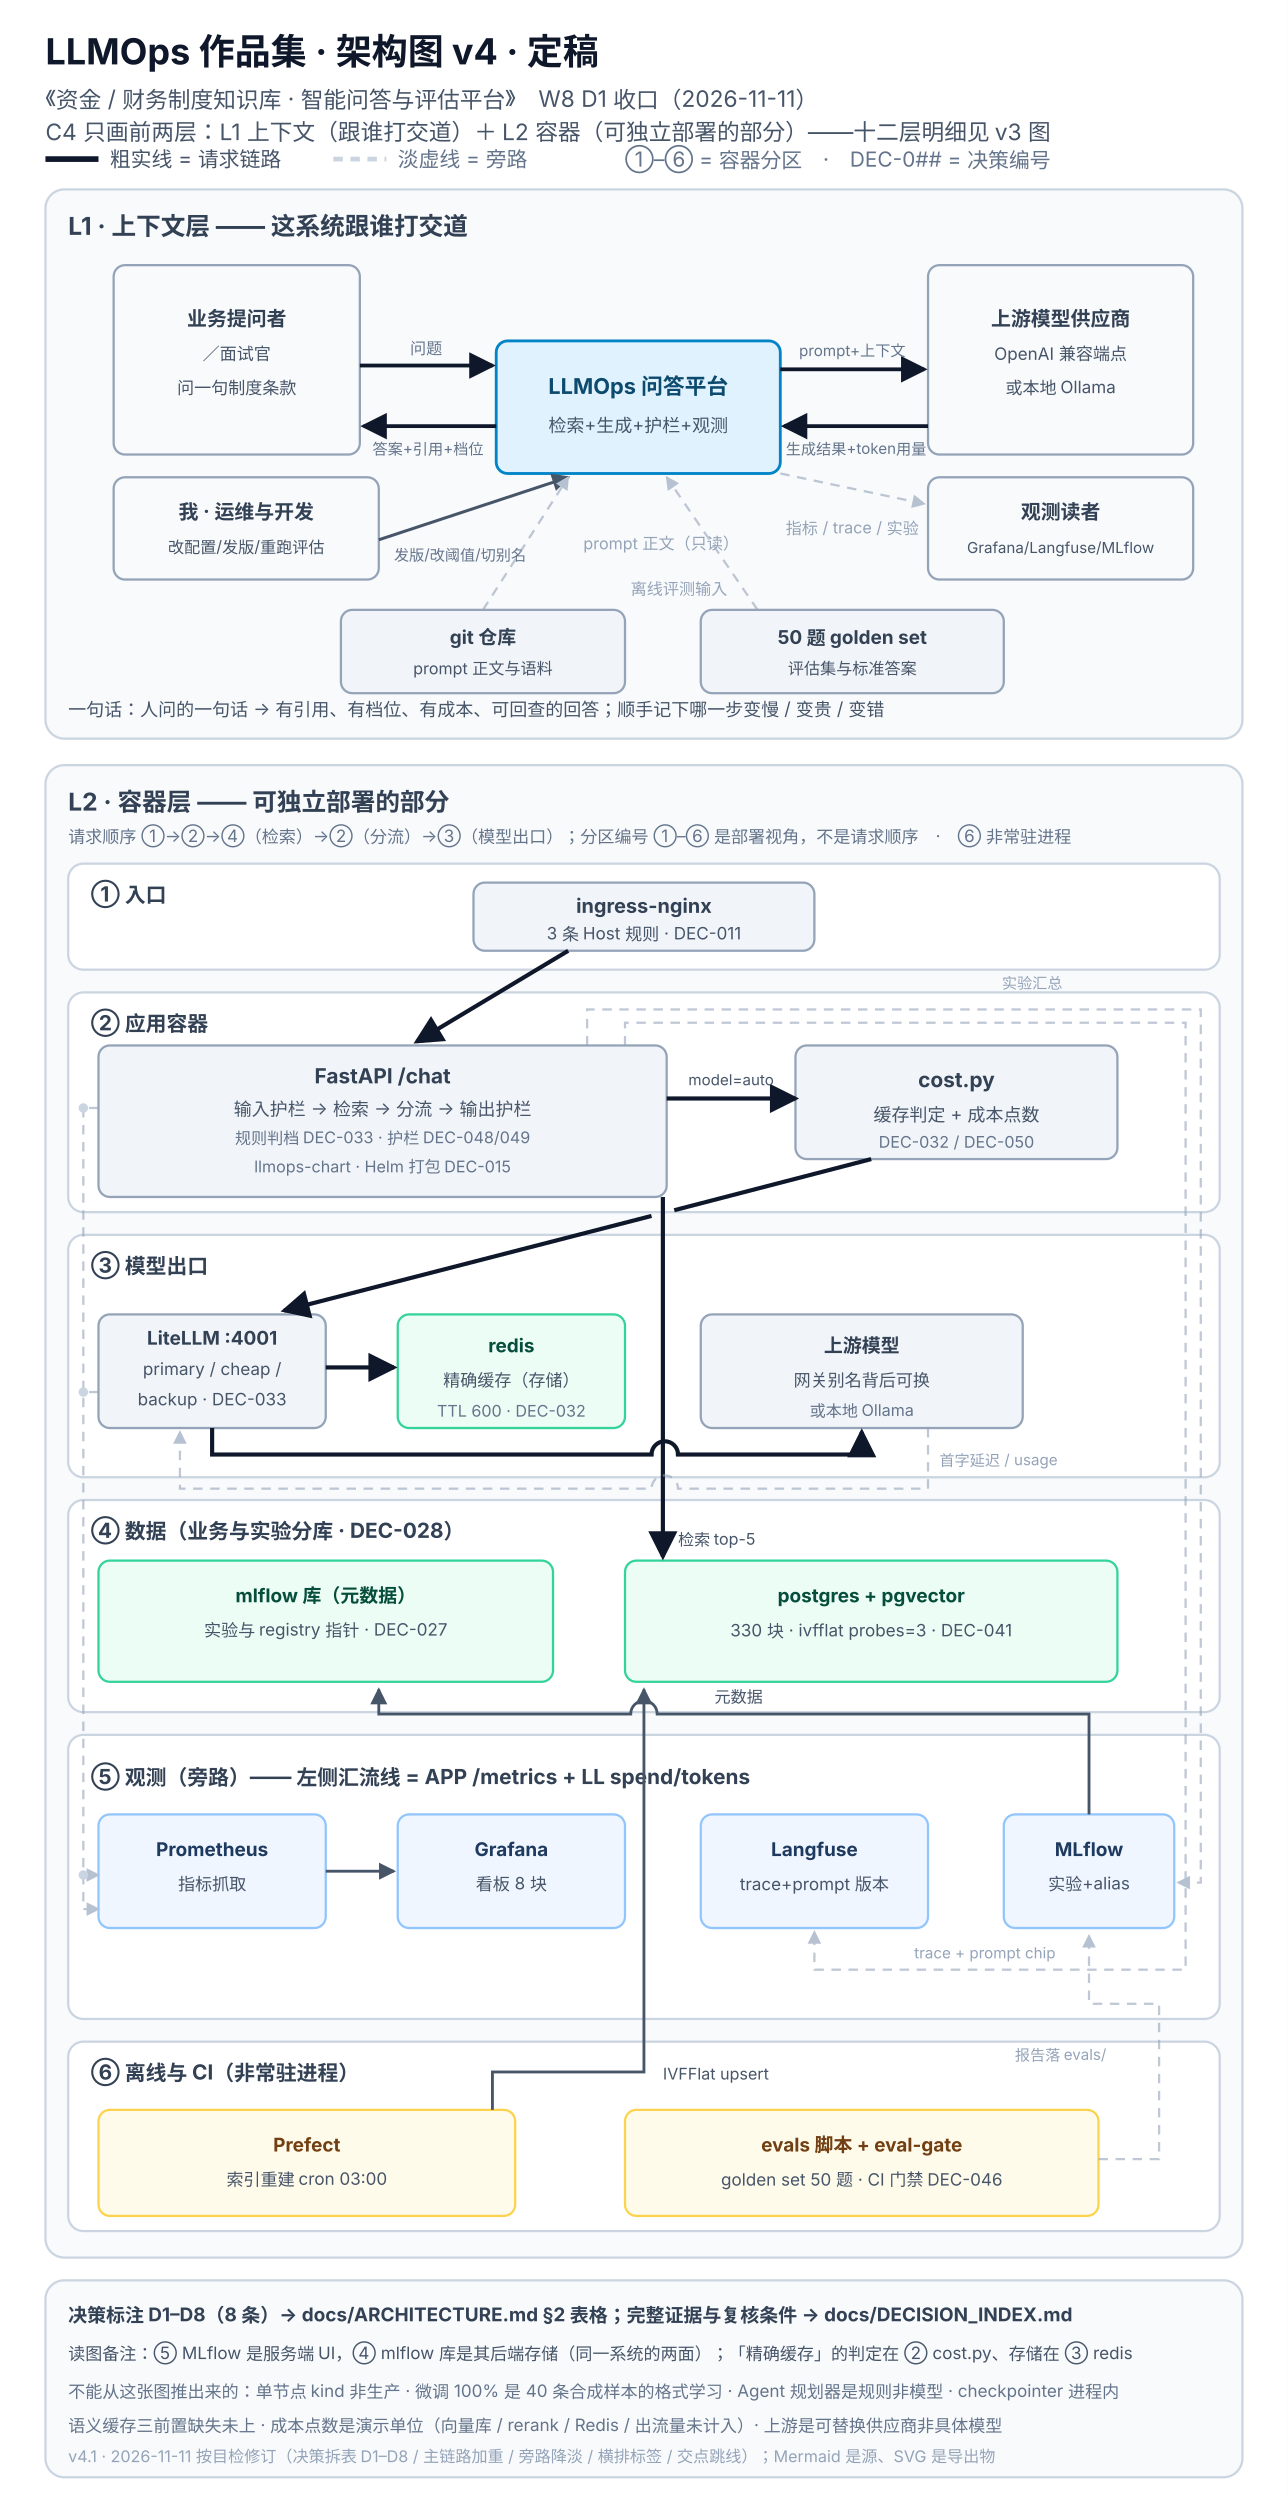
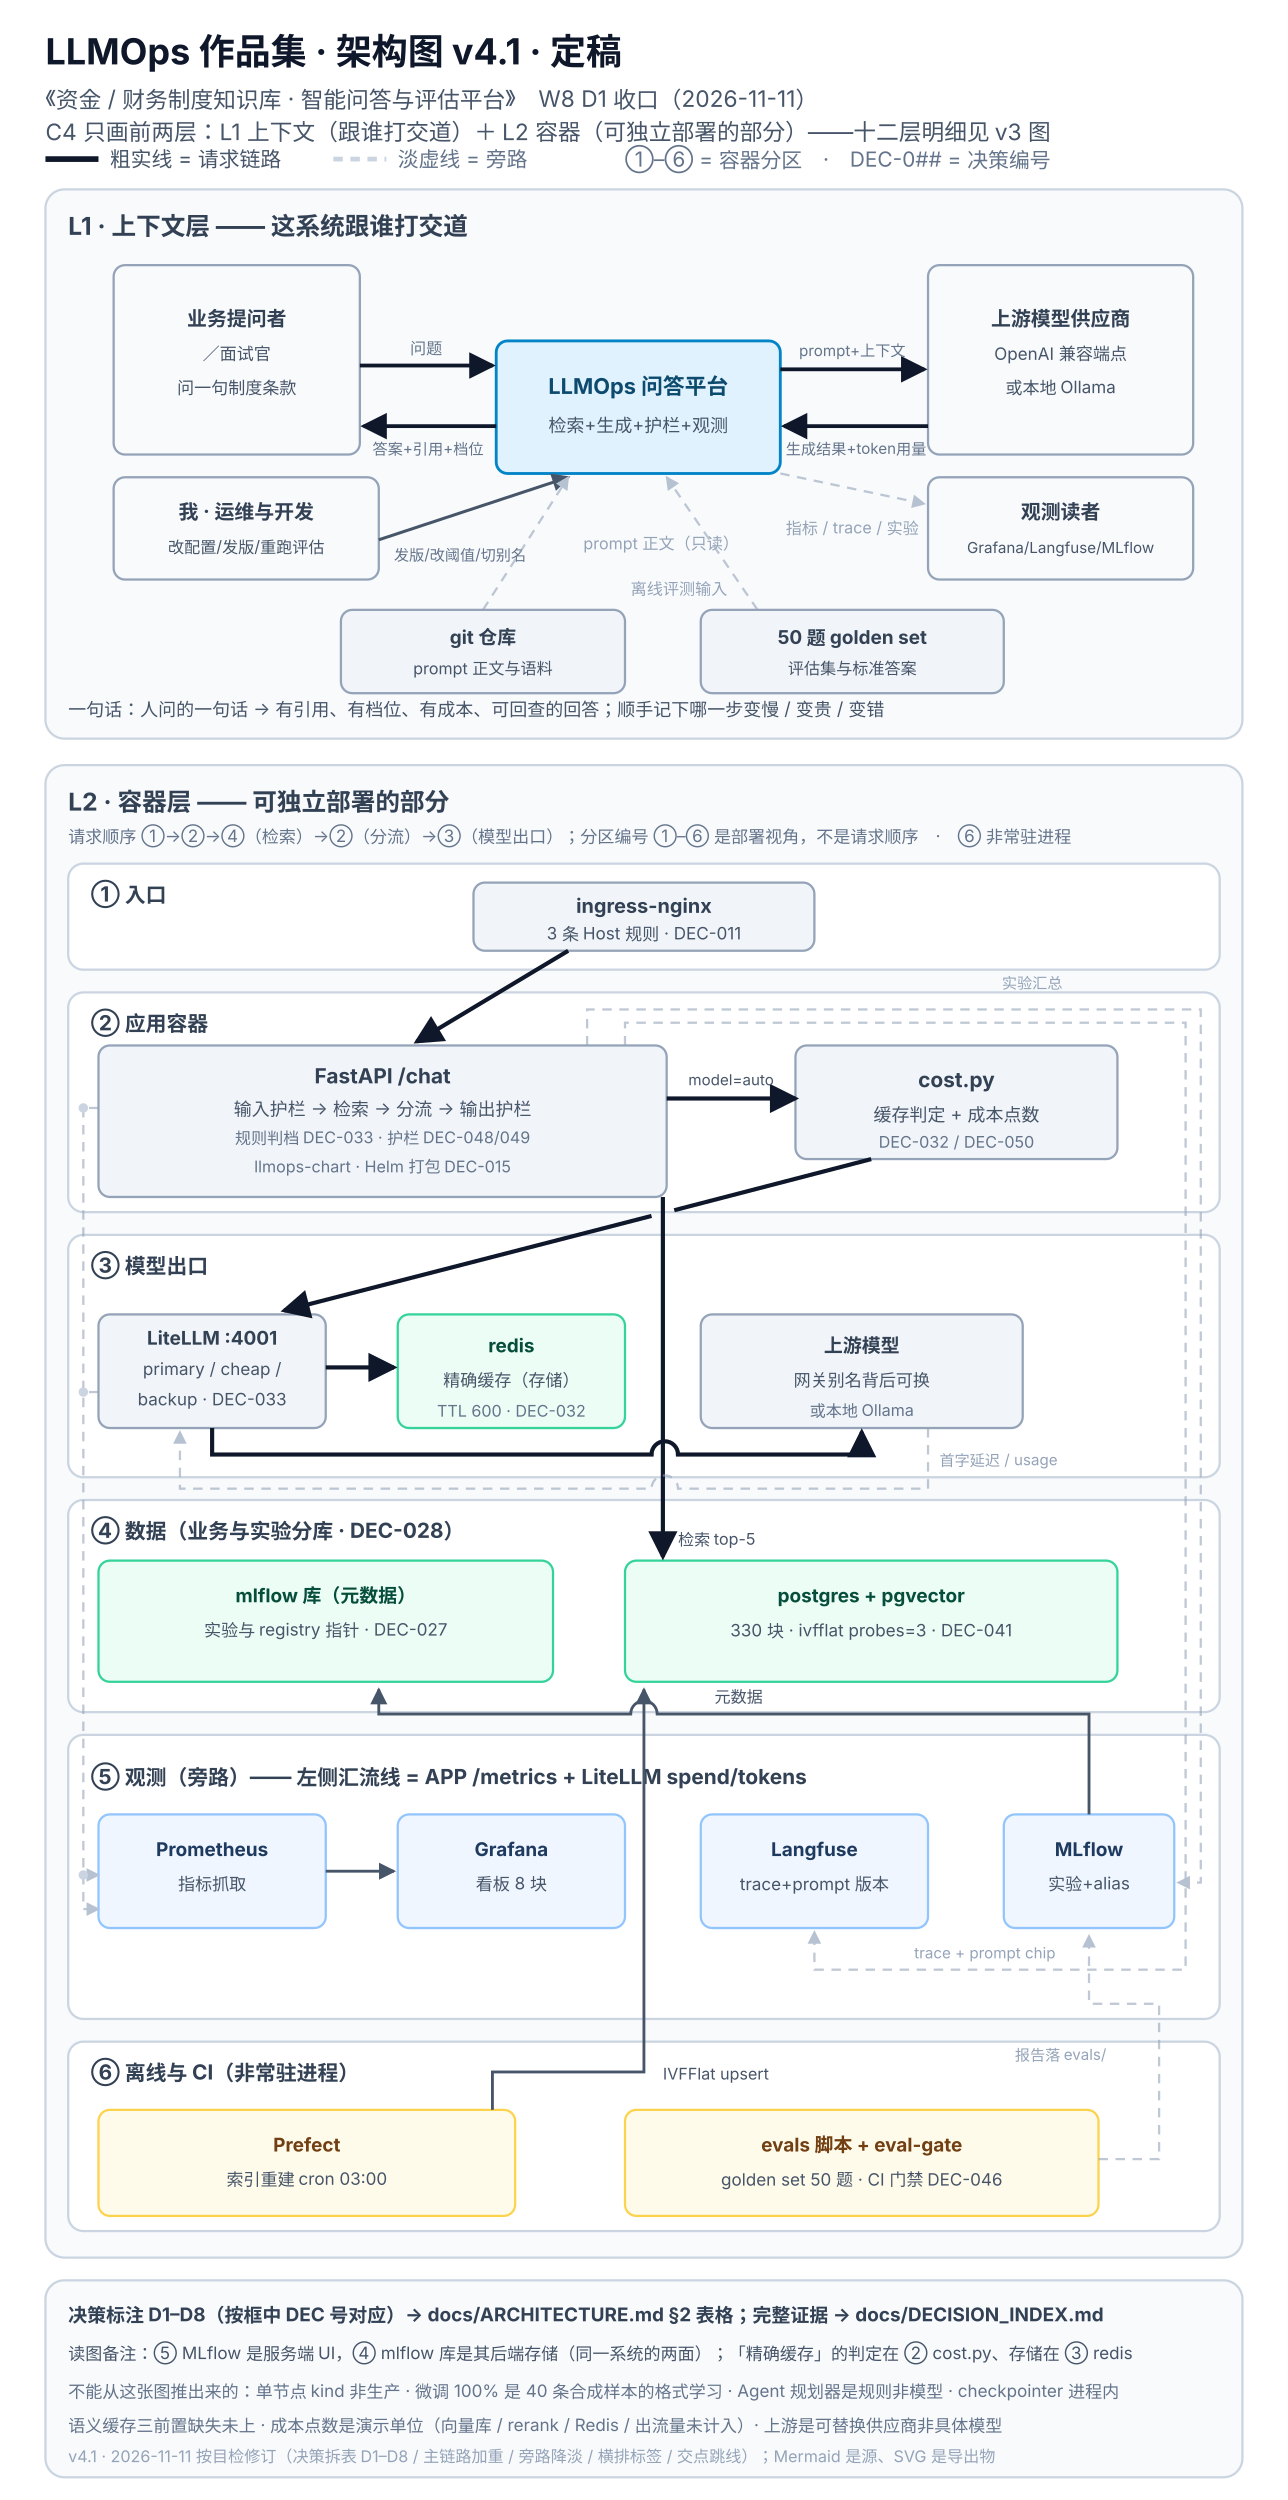
<svg xmlns="http://www.w3.org/2000/svg" viewBox="0 0 680 1320" width="680" height="1320" font-family="-apple-system, BlinkMacSystemFont, 'Segoe UI', 'Microsoft YaHei', sans-serif">
  <defs>
    <marker id="ahd" viewBox="0 0 8 8" refX="7" refY="4" markerWidth="7" markerHeight="7" orient="auto">
      <path d="M0,0 L8,4 L0,8 z" fill="#0f172a" />
    </marker>
    <marker id="ahm" viewBox="0 0 8 8" refX="7" refY="4" markerWidth="6" markerHeight="6" orient="auto">
      <path d="M0,0 L8,4 L0,8 z" fill="#475569" />
    </marker>
    <marker id="ahl" viewBox="0 0 8 8" refX="7" refY="4" markerWidth="6" markerHeight="6" orient="auto">
      <path d="M0,0 L8,4 L0,8 z" fill="#b6c2d1" />
    </marker>
  </defs>
  <rect width="680" height="1320" fill="#ffffff" />
-   <text x="24" y="34" font-size="19" font-weight="700" fill="#0f172a">LLMOps 作品集 · 架构图 v4 · 定稿</text>
+   <text x="24" y="34" font-size="19" font-weight="700" fill="#0f172a">LLMOps 作品集 · 架构图 v4.1 · 定稿</text>
  <text x="24" y="56" font-size="12" fill="#475569">《资金 / 财务制度知识库 · 智能问答与评估平台》　W8 D1 收口（2026-11-11）</text>
  <text x="24" y="74" font-size="12" fill="#475569">C4 只画前两层：L1 上下文（跟谁打交道）＋ L2 容器（可独立部署的部分）——十二层明细见 v3 图</text>
  <line x1="24" y1="84" x2="52" y2="84" stroke="#0f172a" stroke-width="3" />
  <text x="58" y="88" font-size="11" fill="#475569">粗实线 = 请求链路</text>
  <line x1="176" y1="84" x2="204" y2="84" stroke="#cbd5e1" stroke-width="2.5" stroke-dasharray="5 4" />
  <text x="210" y="88" font-size="11" fill="#64748b">淡虚线 = 旁路</text>
  <text x="330" y="88" font-size="11" fill="#64748b">①–⑥ = 容器分区　·　DEC-0## = 决策编号</text>
  <rect x="24" y="100" width="632" height="290" rx="10" fill="#f8fafc" stroke="#cbd5e1" stroke-width="1.2" />
  <text x="36" y="124" font-size="13" font-weight="700" fill="#334155">L1 · 上下文层 —— 这系统跟谁打交道</text>
  <rect class="node" x="60" y="140" width="130" height="100" rx="6" fill="#f8fafc" stroke="#94a3b8" stroke-width="1.2" />
  <text x="125" y="172" font-size="10.5" font-weight="700" fill="#334155" text-anchor="middle">业务提问者</text>
  <text x="125" y="190" font-size="9" fill="#475569" text-anchor="middle">／面试官</text>
  <text x="125" y="208" font-size="9" fill="#475569" text-anchor="middle">问一句制度条款</text>
  <rect class="node" x="262" y="180" width="150" height="70" rx="6" fill="#e0f2fe" stroke="#0284c7" stroke-width="1.5" />
  <text x="337" y="208" font-size="11.5" font-weight="700" fill="#0c4a6e" text-anchor="middle">LLMOps 问答平台</text>
  <text x="337" y="228" font-size="9.5" fill="#475569" text-anchor="middle">检索+生成+护栏+观测</text>
  <rect class="node" x="490" y="140" width="140" height="100" rx="6" fill="#f8fafc" stroke="#94a3b8" stroke-width="1.2" />
  <text x="560" y="172" font-size="10.5" font-weight="700" fill="#334155" text-anchor="middle">上游模型供应商</text>
  <text x="560" y="190" font-size="9" fill="#475569" text-anchor="middle">OpenAI 兼容端点</text>
  <text x="560" y="208" font-size="9" fill="#475569" text-anchor="middle">或本地 Ollama</text>
  <rect class="node" x="60" y="252" width="140" height="54" rx="6" fill="#f8fafc" stroke="#94a3b8" stroke-width="1.2" />
  <text x="130" y="274" font-size="10.5" font-weight="700" fill="#334155" text-anchor="middle">我 · 运维与开发</text>
  <text x="130" y="292" font-size="8.5" fill="#475569" text-anchor="middle">改配置/发版/重跑评估</text>
  <rect class="node" x="490" y="252" width="140" height="54" rx="6" fill="#f8fafc" stroke="#94a3b8" stroke-width="1.2" />
  <text x="560" y="274" font-size="10.5" font-weight="700" fill="#334155" text-anchor="middle">观测读者</text>
  <text x="560" y="292" font-size="8" fill="#475569" text-anchor="middle">Grafana/Langfuse/MLflow</text>
  <rect class="node" x="180" y="322" width="150" height="44" rx="6" fill="#f1f5f9" stroke="#94a3b8" stroke-width="1.2" />
  <text x="255" y="340" font-size="10" font-weight="700" fill="#334155" text-anchor="middle">git 仓库</text>
  <text x="255" y="356" font-size="8.5" fill="#475569" text-anchor="middle">prompt 正文与语料</text>
  <rect class="node" x="370" y="322" width="160" height="44" rx="6" fill="#f1f5f9" stroke="#94a3b8" stroke-width="1.2" />
  <text x="450" y="340" font-size="10" font-weight="700" fill="#334155" text-anchor="middle">50 题 golden set</text>
  <text x="450" y="356" font-size="8.5" fill="#475569" text-anchor="middle">评估集与标准答案</text>
  <path class="edge" d="M190,193 L260,193" fill="none" stroke="#0f172a" stroke-width="2" marker-end="url(#ahd)" />
  <text x="225" y="187" font-size="8.5" fill="#64748b" text-anchor="middle">问题</text>
  <path class="edge" d="M262,225 L192,225" fill="none" stroke="#0f172a" stroke-width="2" marker-end="url(#ahd)" />
  <text x="226" y="240" font-size="8" fill="#64748b" text-anchor="middle">答案+引用+档位</text>
  <path class="edge" d="M200,285 L300,252" fill="none" stroke="#475569" stroke-width="1.6" marker-end="url(#ahm)" />
  <text x="208" y="296" font-size="8" fill="#64748b">发版/改阈值/切别名</text>
  <path class="edge" d="M412,195 L488,195" fill="none" stroke="#0f172a" stroke-width="2" marker-end="url(#ahd)" />
  <text x="450" y="188" font-size="8" fill="#64748b" text-anchor="middle">prompt+上下文</text>
  <path class="edge" d="M490,225 L414,225" fill="none" stroke="#0f172a" stroke-width="2" marker-end="url(#ahd)" />
  <text x="452" y="240" font-size="8" fill="#64748b" text-anchor="middle">生成结果+token用量</text>
  <path class="edge" d="M412,250 L488,266" fill="none" stroke="#94a3b8" stroke-width="1.2" stroke-dasharray="5 4" stroke-opacity="0.6" marker-end="url(#ahl)" />
  <text x="450" y="282" font-size="8.5" fill="#94a3b8" text-anchor="middle">指标 / trace / 实验</text>
  <path class="edge" d="M255,322 L300,252" fill="none" stroke="#94a3b8" stroke-width="1.2" stroke-dasharray="5 4" stroke-opacity="0.6" marker-end="url(#ahl)" />
  <text x="308" y="290" font-size="8.5" fill="#94a3b8">prompt 正文（只读）</text>
  <path class="edge" d="M400,322 L352,252" fill="none" stroke="#94a3b8" stroke-width="1.2" stroke-dasharray="5 4" stroke-opacity="0.6" marker-end="url(#ahl)" />
  <text x="384" y="314" font-size="8.5" fill="#94a3b8" text-anchor="end">离线评测输入</text>
  <text x="36" y="378" font-size="9.5" fill="#475569">一句话：人问的一句话 → 有引用、有档位、有成本、可回查的回答；顺手记下哪一步变慢 / 变贵 / 变错</text>
  <rect x="24" y="404" width="632" height="788" rx="10" fill="#f8fafc" stroke="#cbd5e1" stroke-width="1.2" />
  <text x="36" y="428" font-size="13" font-weight="700" fill="#334155">L2 · 容器层 —— 可独立部署的部分</text>
  <text x="36" y="445" font-size="9" fill="#64748b">请求顺序 ①→②→④（检索）→②（分流）→③（模型出口）；分区编号 ①–⑥ 是部署视角，不是请求顺序　·　⑥ 非常驻进程</text>
  <rect x="36" y="456" width="608" height="56" rx="8" fill="#ffffff" stroke="#cbd5e1" stroke-width="1.2" />
  <text x="48" y="476" font-size="11" font-weight="700" fill="#334155">① 入口</text>
  <rect class="node" x="250" y="466" width="180" height="36" rx="6" fill="#f1f5f9" stroke="#94a3b8" stroke-width="1.2" />
  <text x="340" y="482" font-size="10.5" font-weight="700" fill="#334155" text-anchor="middle">ingress-nginx</text>
  <text x="340" y="496" font-size="9" fill="#475569" text-anchor="middle">3 条 Host 规则 · DEC-011</text>
  <rect x="36" y="524" width="608" height="116" rx="8" fill="#ffffff" stroke="#cbd5e1" stroke-width="1.2" />
  <text x="48" y="544" font-size="11" font-weight="700" fill="#334155">② 应用容器</text>
  <rect class="node" x="52" y="552" width="300" height="80" rx="6" fill="#f1f5f9" stroke="#94a3b8" stroke-width="1.2" />
  <text x="202" y="572" font-size="11" font-weight="700" fill="#334155" text-anchor="middle">FastAPI /chat</text>
  <text x="202" y="589" font-size="9.5" fill="#475569" text-anchor="middle">输入护栏 → 检索 → 分流 → 输出护栏</text>
  <text x="202" y="604" font-size="8.5" fill="#64748b" text-anchor="middle">规则判档 DEC-033 · 护栏 DEC-048/049</text>
  <text x="202" y="619" font-size="8.5" fill="#64748b" text-anchor="middle">llmops-chart · Helm 打包 DEC-015</text>
  <rect class="node" x="420" y="552" width="170" height="60" rx="6" fill="#f1f5f9" stroke="#94a3b8" stroke-width="1.2" />
  <text x="505" y="574" font-size="11" font-weight="700" fill="#334155" text-anchor="middle">cost.py</text>
  <text x="505" y="592" font-size="9.5" fill="#475569" text-anchor="middle">缓存判定 + 成本点数</text>
  <text x="505" y="606" font-size="8.5" fill="#64748b" text-anchor="middle">DEC-032 / DEC-050</text>
  <rect x="36" y="652" width="608" height="128" rx="8" fill="#ffffff" stroke="#cbd5e1" stroke-width="1.2" />
  <text x="48" y="672" font-size="11" font-weight="700" fill="#334155">③ 模型出口</text>
  <rect class="node" x="52" y="694" width="120" height="60" rx="6" fill="#f1f5f9" stroke="#94a3b8" stroke-width="1.2" />
  <text x="112" y="710" font-size="10" font-weight="700" fill="#334155" text-anchor="middle">LiteLLM :4001</text>
  <text x="112" y="726" font-size="9" fill="#475569" text-anchor="middle">primary / cheap /</text>
  <text x="112" y="742" font-size="9" fill="#475569" text-anchor="middle">backup · DEC-033</text>
  <rect class="node" x="210" y="694" width="120" height="60" rx="6" fill="#ecfdf5" stroke="#34d399" stroke-width="1.2" />
  <text x="270" y="714" font-size="10" font-weight="700" fill="#064e3b" text-anchor="middle">redis</text>
  <text x="270" y="732" font-size="9" fill="#475569" text-anchor="middle">精确缓存（存储）</text>
  <text x="270" y="748" font-size="8.5" fill="#64748b" text-anchor="middle">TTL 600 · DEC-032</text>
  <rect class="node" x="370" y="694" width="170" height="60" rx="6" fill="#f1f5f9" stroke="#94a3b8" stroke-width="1.2" />
  <text x="455" y="714" font-size="10" font-weight="700" fill="#334155" text-anchor="middle">上游模型</text>
  <text x="455" y="732" font-size="9" fill="#475569" text-anchor="middle">网关别名背后可换</text>
  <text x="455" y="748" font-size="8.5" fill="#64748b" text-anchor="middle">或本地 Ollama</text>
  <rect x="36" y="792" width="608" height="112" rx="8" fill="#ffffff" stroke="#cbd5e1" stroke-width="1.2" />
  <text x="48" y="812" font-size="11" font-weight="700" fill="#334155">④ 数据（业务与实验分库 · DEC-028）</text>
  <rect class="node" x="52" y="824" width="240" height="64" rx="6" fill="#ecfdf5" stroke="#34d399" stroke-width="1.2" />
  <text x="172" y="846" font-size="10" font-weight="700" fill="#064e3b" text-anchor="middle">mlflow 库（元数据）</text>
  <text x="172" y="864" font-size="9" fill="#475569" text-anchor="middle">实验与 registry 指针 · DEC-027</text>
  <rect class="node" x="330" y="824" width="260" height="64" rx="6" fill="#ecfdf5" stroke="#34d399" stroke-width="1.2" />
  <text x="460" y="846" font-size="10" font-weight="700" fill="#064e3b" text-anchor="middle">postgres + pgvector</text>
  <text x="460" y="864" font-size="9" fill="#475569" text-anchor="middle">330 块 · ivfflat probes=3 · DEC-041</text>
  <rect x="36" y="916" width="608" height="150" rx="8" fill="#ffffff" stroke="#cbd5e1" stroke-width="1.2" />
-   <text x="48" y="942" font-size="11" font-weight="700" fill="#334155">⑤ 观测（旁路）—— 左侧汇流线 = APP /metrics + LL spend/tokens</text>
+   <text x="48" y="942" font-size="11" font-weight="700" fill="#334155">⑤ 观测（旁路）—— 左侧汇流线 = APP /metrics + LiteLLM spend/tokens</text>
  <rect class="node" x="52" y="958" width="120" height="60" rx="6" fill="#eff6ff" stroke="#93c5fd" stroke-width="1.2" />
  <text x="112" y="980" font-size="10" font-weight="700" fill="#1e3a5f" text-anchor="middle">Prometheus</text>
  <text x="112" y="998" font-size="9" fill="#475569" text-anchor="middle">指标抓取</text>
  <rect class="node" x="210" y="958" width="120" height="60" rx="6" fill="#eff6ff" stroke="#93c5fd" stroke-width="1.2" />
  <text x="270" y="980" font-size="10" font-weight="700" fill="#1e3a5f" text-anchor="middle">Grafana</text>
  <text x="270" y="998" font-size="9" fill="#475569" text-anchor="middle">看板 8 块</text>
  <rect class="node" x="370" y="958" width="120" height="60" rx="6" fill="#eff6ff" stroke="#93c5fd" stroke-width="1.2" />
  <text x="430" y="980" font-size="10" font-weight="700" fill="#1e3a5f" text-anchor="middle">Langfuse</text>
  <text x="430" y="998" font-size="9" fill="#475569" text-anchor="middle">trace+prompt 版本</text>
  <rect class="node" x="530" y="958" width="90" height="60" rx="6" fill="#eff6ff" stroke="#93c5fd" stroke-width="1.2" />
  <text x="575" y="980" font-size="10" font-weight="700" fill="#1e3a5f" text-anchor="middle">MLflow</text>
  <text x="575" y="998" font-size="9" fill="#475569" text-anchor="middle">实验+alias</text>
  <rect x="36" y="1078" width="608" height="100" rx="8" fill="#ffffff" stroke="#cbd5e1" stroke-width="1.2" />
  <text x="48" y="1098" font-size="11" font-weight="700" fill="#334155">⑥ 离线与 CI（非常驻进程）</text>
  <rect class="node" x="52" y="1114" width="220" height="56" rx="6" fill="#fffbeb" stroke="#fcd34d" stroke-width="1.2" />
  <text x="162" y="1136" font-size="10" font-weight="700" fill="#713f12" text-anchor="middle">Prefect</text>
  <text x="162" y="1154" font-size="9" fill="#475569" text-anchor="middle">索引重建 cron 03:00</text>
  <rect class="node" x="330" y="1114" width="250" height="56" rx="6" fill="#fffbeb" stroke="#fcd34d" stroke-width="1.2" />
  <text x="455" y="1136" font-size="10" font-weight="700" fill="#713f12" text-anchor="middle">evals 脚本 + eval-gate</text>
  <text x="455" y="1154" font-size="9" fill="#475569" text-anchor="middle">golden set 50 题 · CI 门禁 DEC-046</text>
  <path class="edge" d="M300,502 L220,550" fill="none" stroke="#0f172a" stroke-width="2.2" marker-end="url(#ahd)" />
  <path class="edge" d="M352,580 L420,580" fill="none" stroke="#0f172a" stroke-width="2.2" marker-end="url(#ahd)" />
  <text x="386" y="573" font-size="8" fill="#475569" text-anchor="middle">model=auto</text>
  <path class="edge" d="M350,632 L350,822" fill="none" stroke="#0f172a" stroke-width="2.2" marker-end="url(#ahd)" />
  <text x="358" y="816" font-size="8.5" fill="#475569" text-anchor="start">检索 top-5</text>
  <path class="edge" d="M460,612 L356,639" fill="none" stroke="#0f172a" stroke-width="2.2" />
  <path class="edge" d="M344,642 L150,692" fill="none" stroke="#0f172a" stroke-width="2.2" marker-end="url(#ahd)" />
  <path class="edge" d="M172,722 L208,722" fill="none" stroke="#0f172a" stroke-width="2.2" marker-end="url(#ahd)" />
  <path class="edge" d="M112,754 L112,768 L344,768 A7,7 0 0 1 358,768 L455,768 L455,756" fill="none" stroke="#0f172a" stroke-width="2.2" marker-end="url(#ahd)" />
  <path class="edge" d="M490,754 L490,786 L358,786 A7,7 0 0 0 344,786 L95,786 L95,756" fill="none" stroke="#94a3b8" stroke-width="1.2" stroke-dasharray="5 4" stroke-opacity="0.6" marker-end="url(#ahl)" />
  <text x="496" y="774" font-size="8" fill="#94a3b8" text-anchor="start">首字延迟 / usage</text>
  <path class="edge" d="M52,585 L44,585" fill="none" stroke="#94a3b8" stroke-width="1.2" stroke-dasharray="5 4" stroke-opacity="0.6" />
  <path class="edge" d="M52,735 L44,735" fill="none" stroke="#94a3b8" stroke-width="1.2" stroke-dasharray="5 4" stroke-opacity="0.6" />
  <path class="edge" d="M44,585 L44,1008" fill="none" stroke="#94a3b8" stroke-width="1.2" stroke-dasharray="5 4" stroke-opacity="0.6" />
  <path class="edge" d="M44,990 L52,990" fill="none" stroke="#94a3b8" stroke-width="1.2" stroke-dasharray="5 4" stroke-opacity="0.6" marker-end="url(#ahl)" />
  <path class="edge" d="M44,1008 L52,1008" fill="none" stroke="#94a3b8" stroke-width="1.2" stroke-dasharray="5 4" stroke-opacity="0.6" marker-end="url(#ahl)" />
  <circle cx="44" cy="585" r="2.5" fill="#cbd5e1" />
  <circle cx="44" cy="735" r="2.5" fill="#cbd5e1" />
  <circle cx="44" cy="990" r="2.5" fill="#cbd5e1" />
  <path class="edge" d="M172,988 L208,988" fill="none" stroke="#475569" stroke-width="1.5" marker-end="url(#ahm)" />
  <path class="edge" d="M330,552 L330,540 L626,540 L626,1040 L430,1040 L430,1020" fill="none" stroke="#94a3b8" stroke-width="1.2" stroke-dasharray="5 4" stroke-opacity="0.6" marker-end="url(#ahl)" />
  <text x="520" y="1034" font-size="8" fill="#94a3b8" text-anchor="middle">trace + prompt chip</text>
  <path class="edge" d="M310,552 L310,533 L634,533 L634,994 L622,994" fill="none" stroke="#94a3b8" stroke-width="1.2" stroke-dasharray="5 4" stroke-opacity="0.6" marker-end="url(#ahl)" />
  <text x="545" y="522" font-size="8" fill="#94a3b8" text-anchor="middle">实验汇总</text>
  <path class="edge" d="M575,958 L575,905 L347,905 A7,7 0 0 0 333,905 L200,905 L200,892" fill="none" stroke="#475569" stroke-width="1.5" marker-end="url(#ahm)" />
  <text x="390" y="899" font-size="8.5" fill="#475569" text-anchor="middle">元数据</text>
  <path class="edge" d="M260,1114 L260,1094 L340,1094 L340,892" fill="none" stroke="#475569" stroke-width="1.5" marker-end="url(#ahm)" />
  <text x="350" y="1098" font-size="8.5" fill="#475569" text-anchor="start">IVFFlat upsert</text>
  <path class="edge" d="M580,1140 L612,1140 L612,1058 L575,1058 L575,1022" fill="none" stroke="#94a3b8" stroke-width="1.2" stroke-dasharray="5 4" stroke-opacity="0.6" marker-end="url(#ahl)" />
  <text x="560" y="1088" font-size="8" fill="#94a3b8" text-anchor="middle">报告落 evals/</text>
  <rect x="24" y="1204" width="632" height="104" rx="10" fill="#f8fafc" stroke="#cbd5e1" stroke-width="1.2" />
-   <text x="36" y="1226" font-size="10" font-weight="700" fill="#334155">决策标注 D1–D8（8 条）→ docs/ARCHITECTURE.md §2 表格；完整证据与复核条件 → docs/DECISION_INDEX.md</text>
+   <text x="36" y="1226" font-size="10" font-weight="700" fill="#334155">决策标注 D1–D8（按框中 DEC 号对应）→ docs/ARCHITECTURE.md §2 表格；完整证据 → docs/DECISION_INDEX.md</text>
  <text x="36" y="1246" font-size="9" fill="#475569">读图备注：⑤ MLflow 是服务端 UI，④ mlflow 库是其后端存储（同一系统的两面）；「精确缓存」的判定在 ② cost.py、存储在 ③ redis</text>
  <text x="36" y="1266" font-size="9" fill="#64748b">不能从这张图推出来的：单节点 kind 非生产 · 微调 100% 是 40 条合成样本的格式学习 · Agent 规划器是规则非模型 · checkpointer 进程内</text>
  <text x="36" y="1284" font-size="9" fill="#64748b">语义缓存三前置缺失未上 · 成本点数是演示单位（向量库 / rerank / Redis / 出流量未计入）· 上游是可替换供应商非具体模型</text>
  <text x="36" y="1300" font-size="8.5" fill="#94a3b8">v4.1 · 2026-11-11 按目检修订（决策拆表 D1–D8 / 主链路加重 / 旁路降淡 / 横排标签 / 交点跳线）；Mermaid 是源、SVG 是导出物</text>
</svg>
